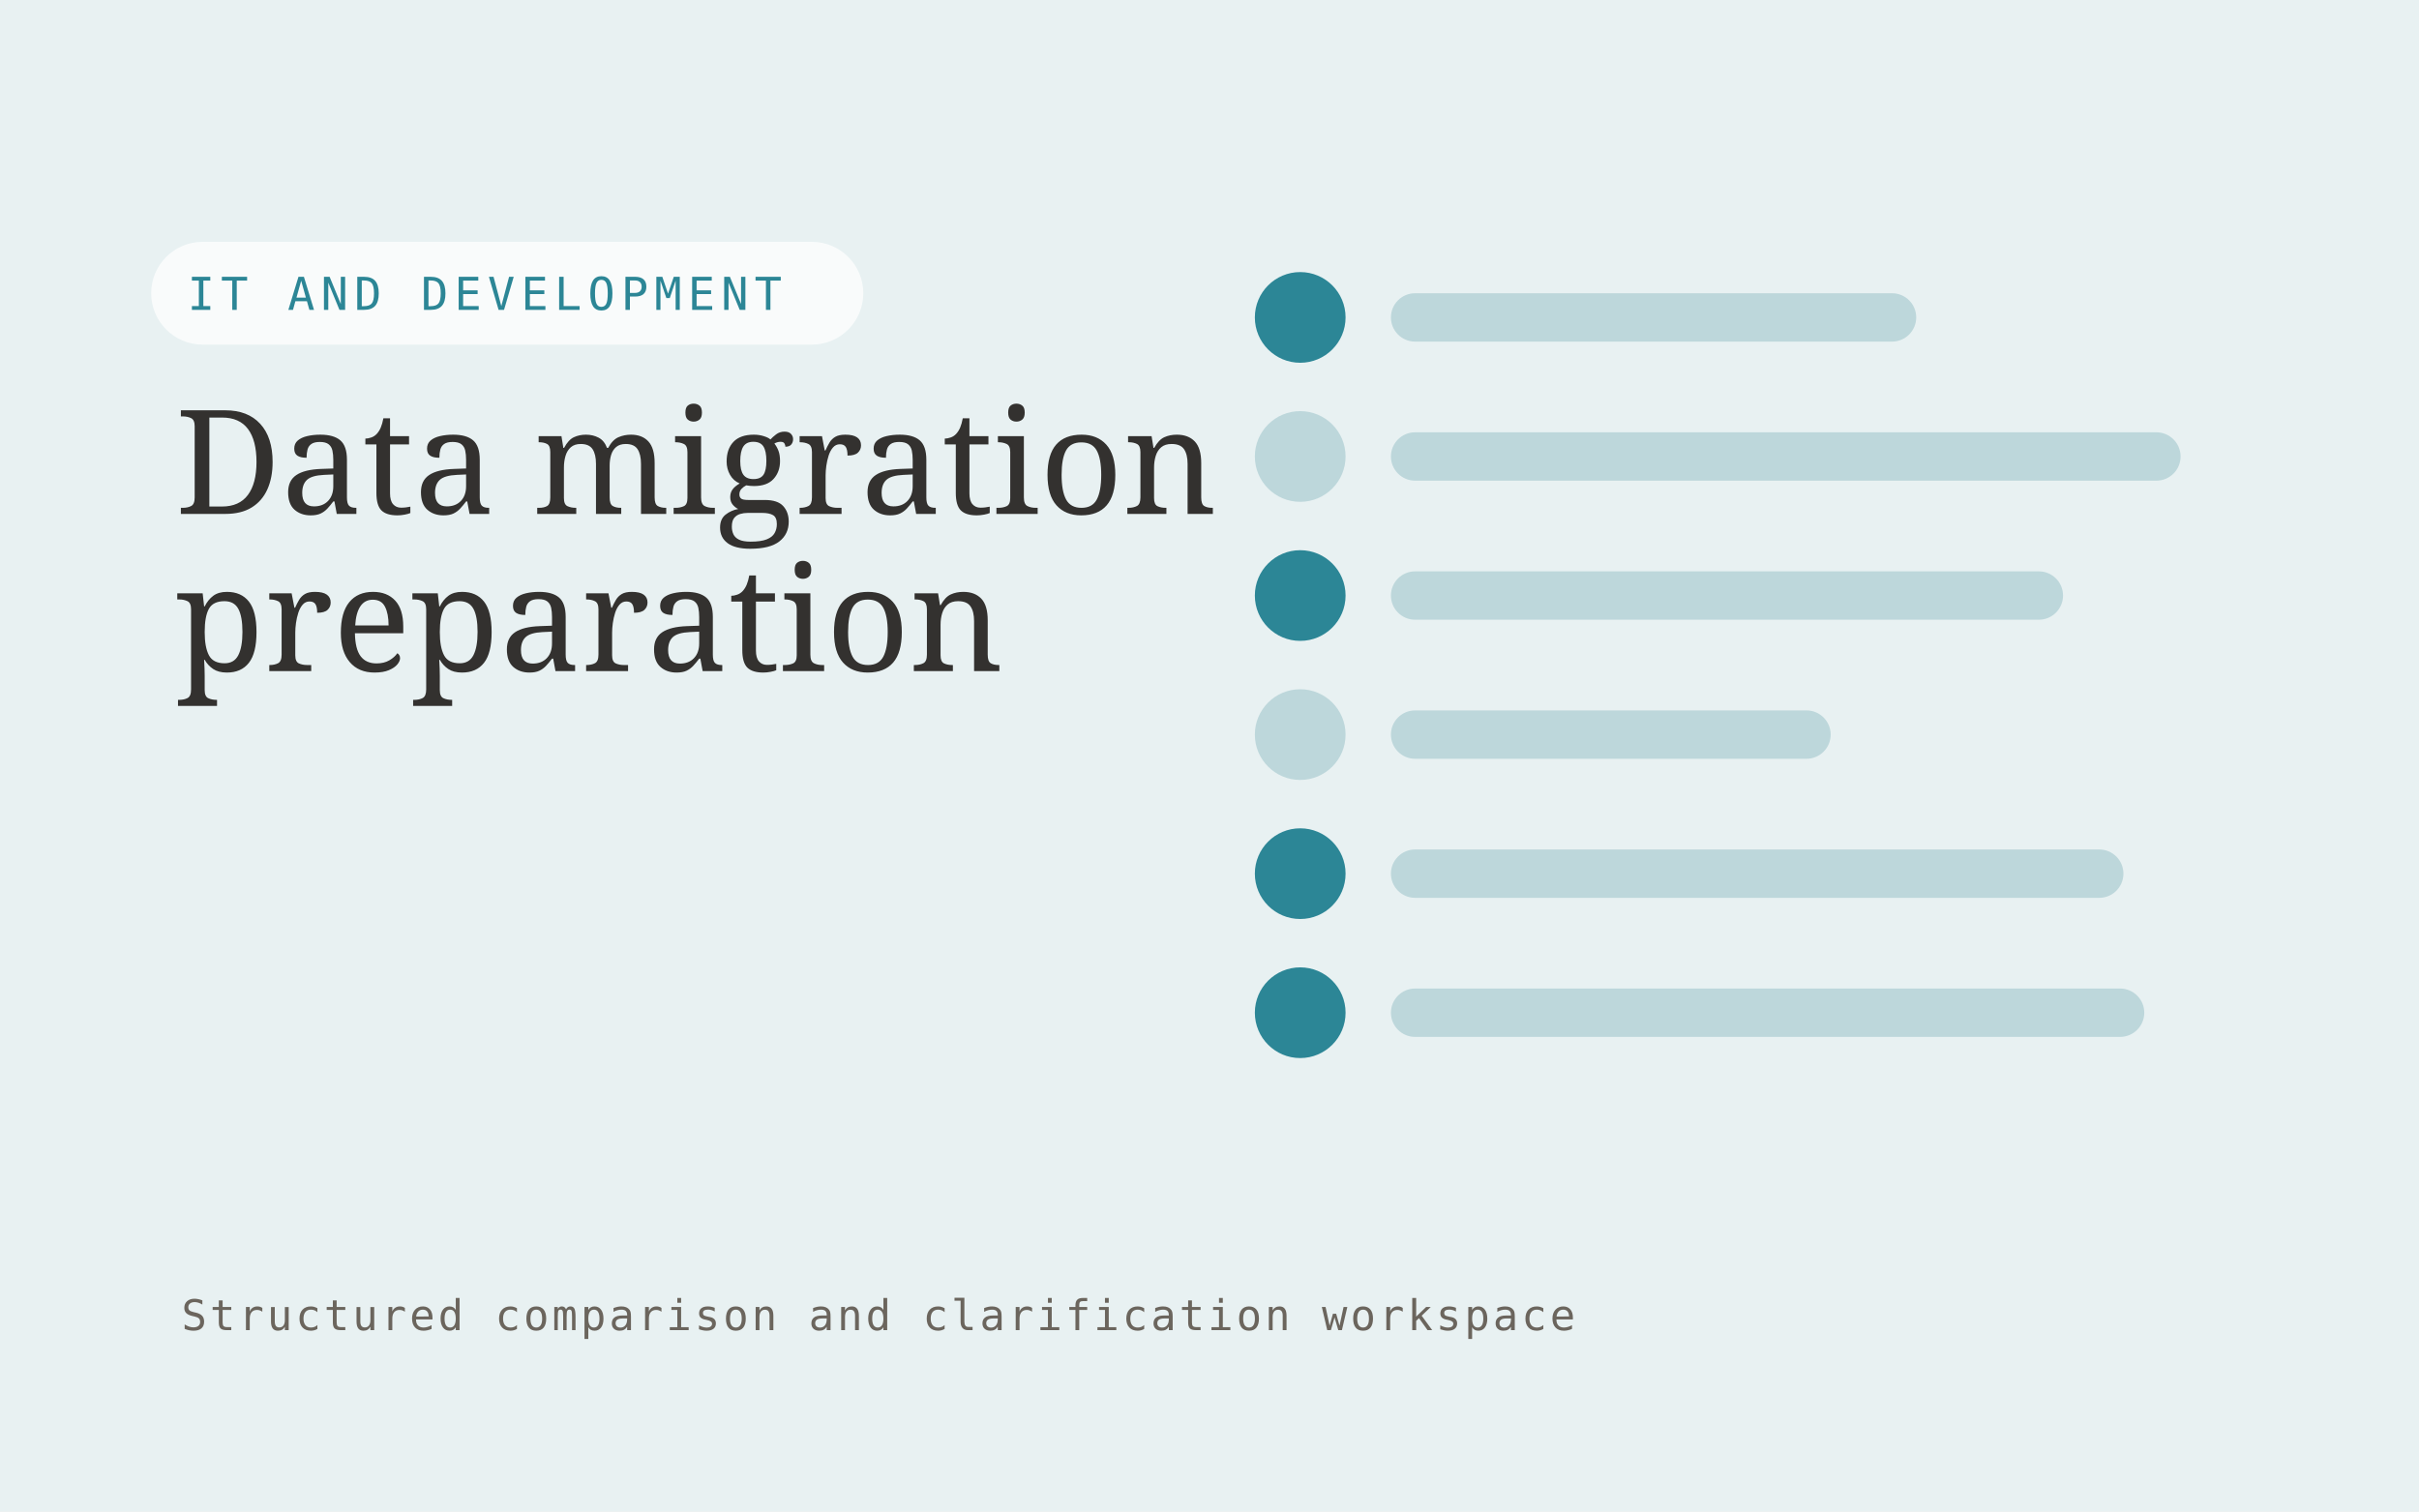
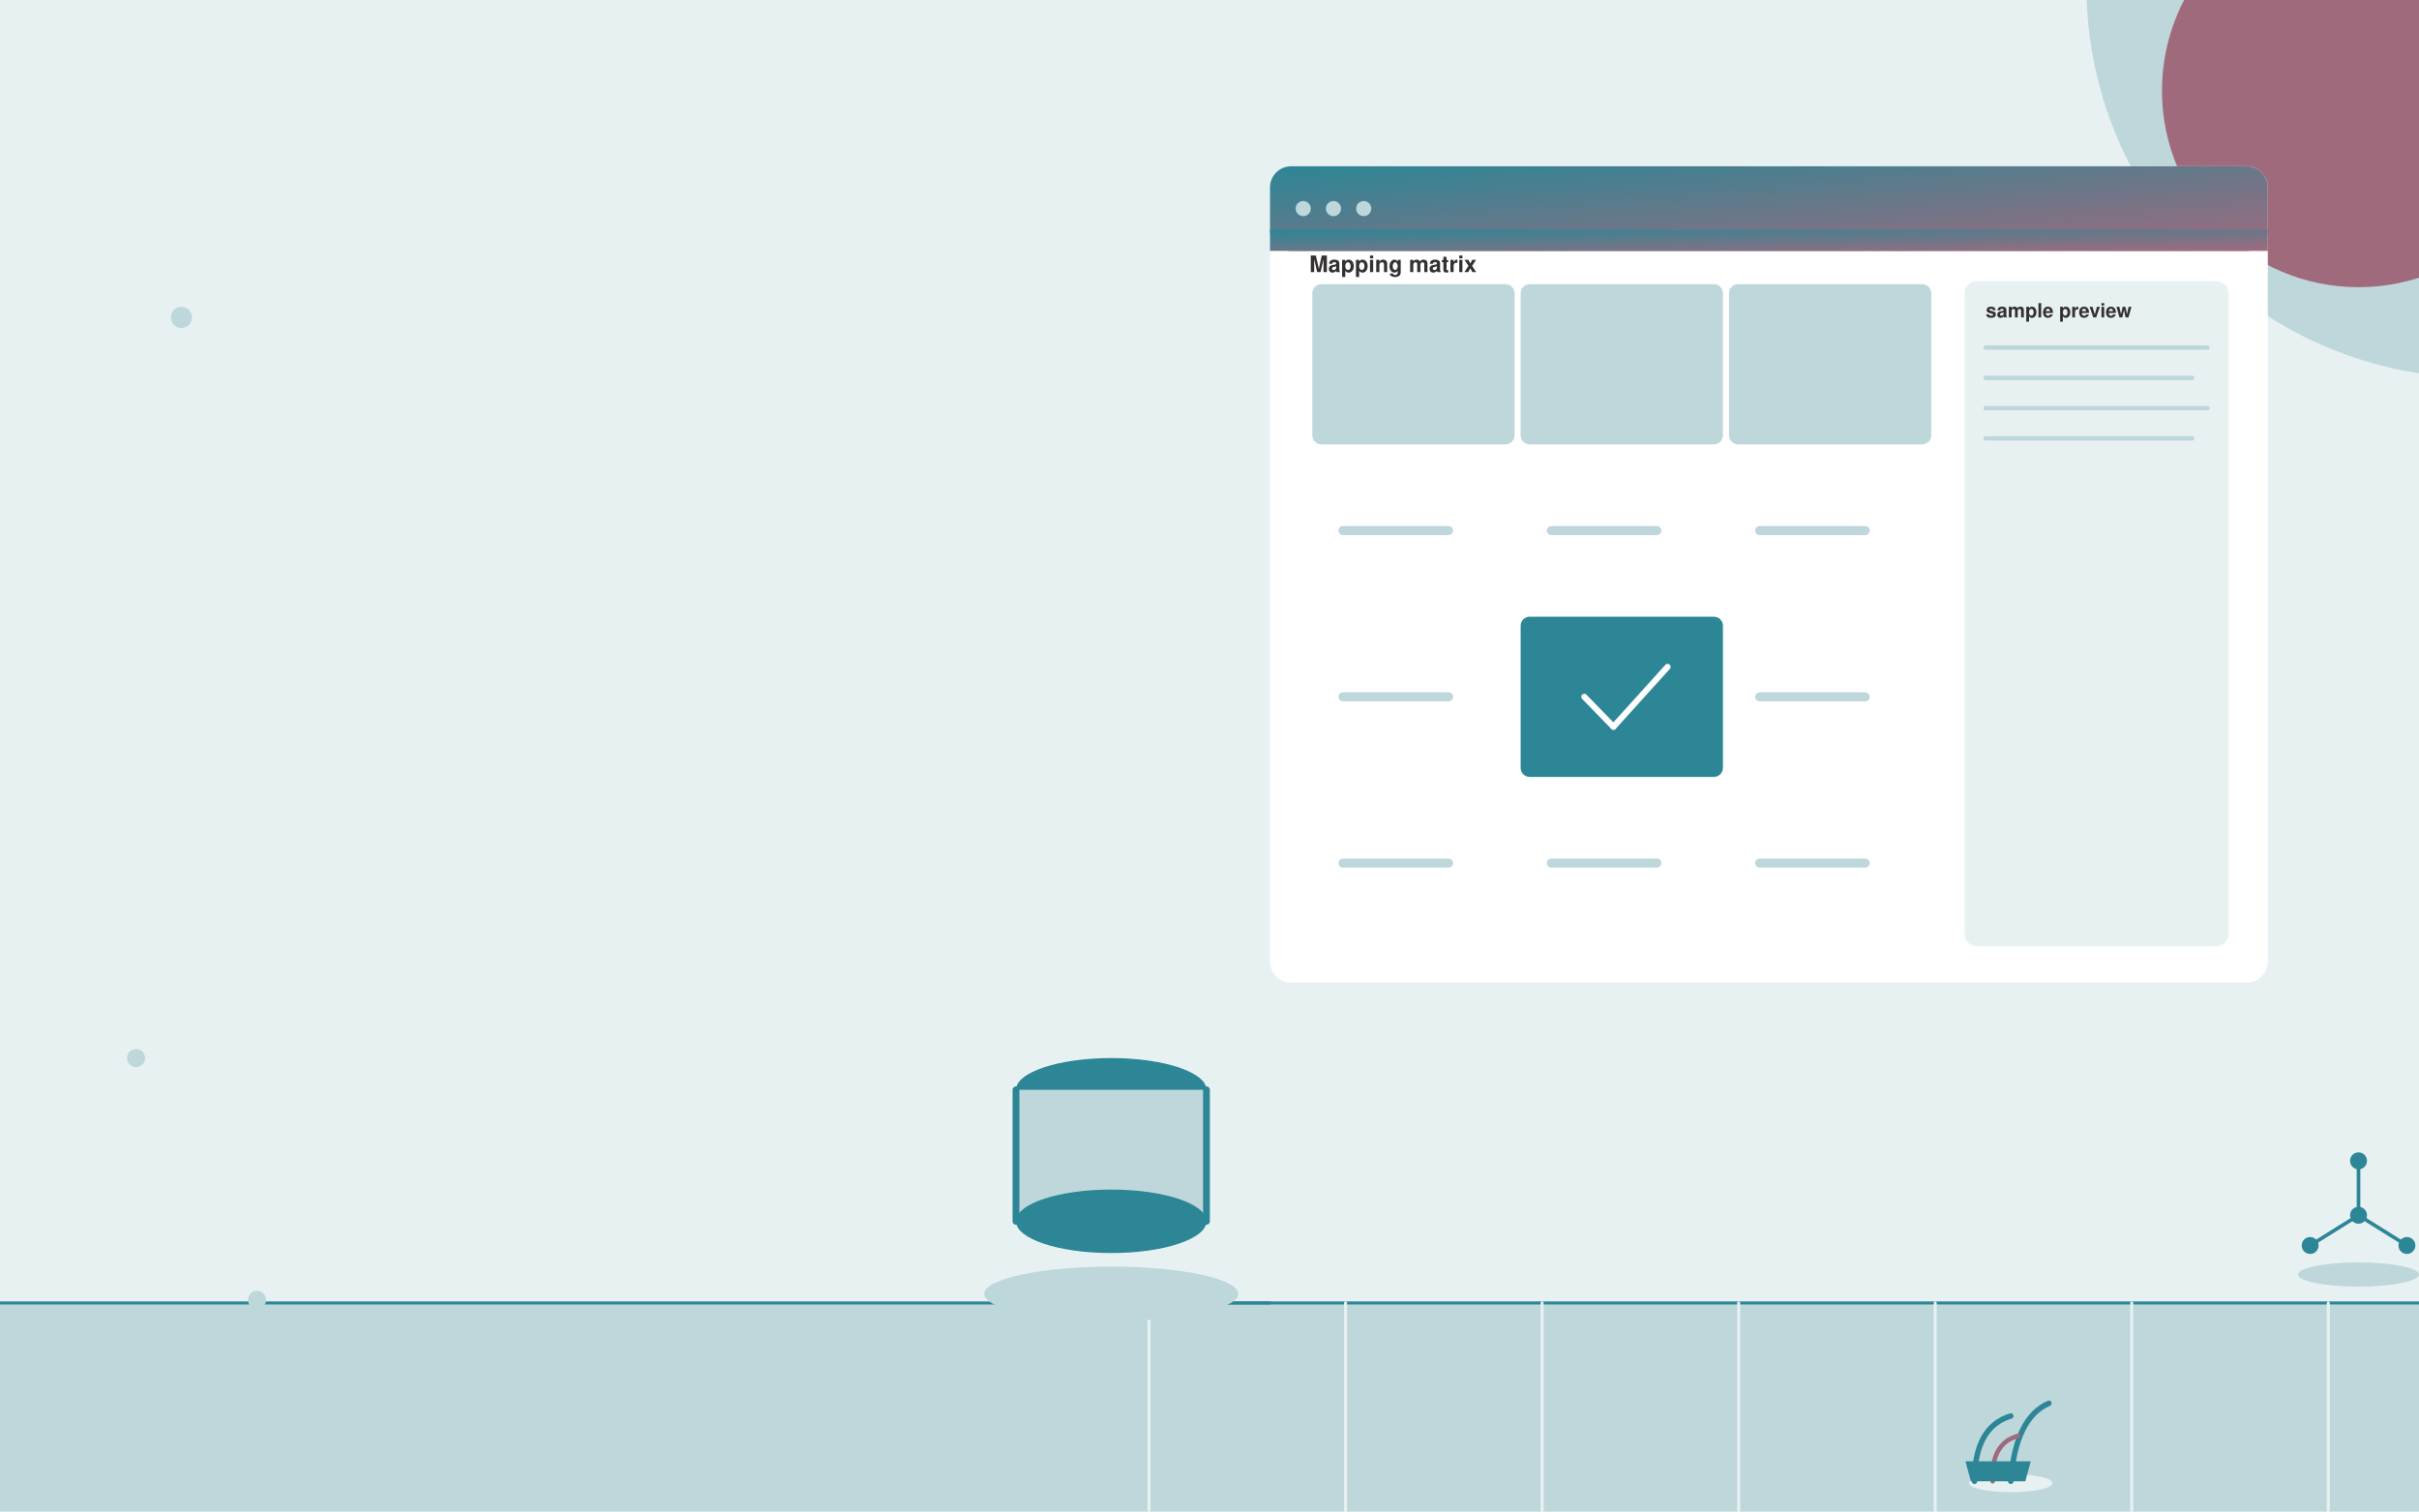
- <svg xmlns="http://www.w3.org/2000/svg" viewBox="0 0 1600 1000" width="1600" height="1000" role="img" aria-label="Data migration preparation">
-   <rect width="1600" height="1000" fill="hsl(189 28% 93%)" />
-   <circle cx="860" cy="210" r="30" fill="hsl(189 55% 38%)" />
-   <rect x="920" y="194" width="347.444" height="32" rx="16" fill="hsl(189 30% 80%)" />
-   <circle cx="860" cy="302" r="30" fill="hsl(189 30% 80%)" />
-   <rect x="920" y="286" width="522.306" height="32" rx="16" fill="hsl(189 30% 80%)" />
-   <circle cx="860" cy="394" r="30" fill="hsl(189 55% 38%)" />
-   <rect x="920" y="378" width="444.554" height="32" rx="16" fill="hsl(189 30% 80%)" />
-   <circle cx="860" cy="486" r="30" fill="hsl(189 30% 80%)" />
-   <rect x="920" y="470" width="290.866" height="32" rx="16" fill="hsl(189 30% 80%)" />
-   <circle cx="860" cy="578" r="30" fill="hsl(189 55% 38%)" />
-   <rect x="920" y="562" width="484.496" height="32" rx="16" fill="hsl(189 30% 80%)" />
-   <circle cx="860" cy="670" r="30" fill="hsl(189 55% 38%)" />
-   <rect x="920" y="654" width="498.288" height="32" rx="16" fill="hsl(189 30% 80%)" />
-   <rect x="100" y="160" width="471" height="68" rx="34" fill="#ffffff" fill-opacity="0.72" />
-   <text x="124" y="205" font-family="ui-monospace,Menlo,monospace" font-size="30" letter-spacing="4" fill="hsl(189 55% 38%)">IT AND DEVELOPMENT</text>
-   <text x="116" y="340" font-family="Georgia,serif" font-size="96" fill="#33312f">Data migration</text>
-   <text x="116" y="444" font-family="Georgia,serif" font-size="96" fill="#33312f">preparation</text>
-   <text x="120" y="880" font-family="ui-monospace,Menlo,monospace" font-size="28" letter-spacing="2" fill="#6B655D">Structured comparison and clarification workspace</text>
+ <svg xmlns="http://www.w3.org/2000/svg" viewBox="0 0 1600 1000" width="1600" height="1000">
+   <defs>
+     <linearGradient id="gdatamigratio" x1="0" y1="0" x2="1" y2="1">
+       <stop offset="0" stop-color="hsl(189 55% 38%)" />
+       <stop offset="1" stop-color="hsl(339 22% 52%)" />
+     </linearGradient>
+   </defs>
+   <rect x="0" y="0" width="1600" height="1000" fill="hsl(189 28% 93%)" />
+   <circle cx="1640" cy="-10" r="260" fill="hsl(189 30% 80%)" />
+   <circle cx="1560" cy="60" r="130" fill="hsl(339 22% 52%)" />
+   <rect x="0" y="862" width="1600" height="138" fill="hsl(189 30% 80%)" />
+   <line x1="0" y1="862" x2="1600" y2="862" stroke="hsl(189 55% 38%)" stroke-width="2" stroke-linecap="round" />
+   <line x1="760" y1="862" x2="760" y2="1000" stroke="hsl(189 28% 93%)" stroke-width="2" stroke-linecap="round" />
+   <line x1="890" y1="862" x2="890" y2="1000" stroke="hsl(189 28% 93%)" stroke-width="2" stroke-linecap="round" />
+   <line x1="1020" y1="862" x2="1020" y2="1000" stroke="hsl(189 28% 93%)" stroke-width="2" stroke-linecap="round" />
+   <line x1="1150" y1="862" x2="1150" y2="1000" stroke="hsl(189 28% 93%)" stroke-width="2" stroke-linecap="round" />
+   <line x1="1280" y1="862" x2="1280" y2="1000" stroke="hsl(189 28% 93%)" stroke-width="2" stroke-linecap="round" />
+   <line x1="1410" y1="862" x2="1410" y2="1000" stroke="hsl(189 28% 93%)" stroke-width="2" stroke-linecap="round" />
+   <line x1="1540" y1="862" x2="1540" y2="1000" stroke="hsl(189 28% 93%)" stroke-width="2" stroke-linecap="round" />
+   <ellipse cx="1330" cy="981.2" rx="27.6" ry="6" fill="hsl(189 28% 93%)" />
+   <path d="M1306 980 q0 -36 24 -43.2" fill="none" stroke="hsl(189 55% 38%)" stroke-width="3.6" stroke-linecap="round" stroke-linejoin="round" />
+   <path d="M1330 980 q3 -42 25.2 -51.6" fill="none" stroke="hsl(189 55% 38%)" stroke-width="3.6" stroke-linecap="round" stroke-linejoin="round" />
+   <path d="M1318 980 q-1.2 -25.2 16.8 -30" fill="none" stroke="hsl(339 22% 52%)" stroke-width="3" stroke-linecap="round" stroke-linejoin="round" />
+   <path d="M1300 966.8 h43.2 l-3.6 13.2 h-36z" fill="hsl(189 55% 38%)" />
+   <circle cx="120" cy="210" r="7" fill="hsl(189 30% 80%)" />
+   <circle cx="90" cy="700" r="6" fill="hsl(189 30% 80%)" />
+   <circle cx="170" cy="860" r="6" fill="hsl(189 30% 80%)" />
+   <line x1="660" y1="862" x2="840" y2="862" stroke="hsl(189 55% 38%)" stroke-width="2" stroke-linecap="round" />
+   <rect x="840" y="110" width="660" height="540" fill="#ffffff" rx="14" />
+   <rect x="840" y="110" width="660" height="56" fill="url(#gdatamigratio)" rx="14" />
+   <rect x="840" y="152" width="660" height="14" fill="url(#gdatamigratio)" />
+   <circle cx="862" cy="138" r="5" fill="hsl(189 30% 80%)" />
+   <circle cx="882" cy="138" r="5" fill="hsl(189 30% 80%)" />
+   <circle cx="902" cy="138" r="5" fill="hsl(189 30% 80%)" />
+   <text x="866" y="180" font-family="Helvetica, Arial, sans-serif" font-size="15" fill="#33312f" text-anchor="start" font-weight="700">Mapping matrix</text>
+   <rect x="868" y="188" width="133.8" height="106" fill="hsl(189 30% 80%)" rx="6" />
+   <rect x="1005.8" y="188" width="133.8" height="106" fill="hsl(189 30% 80%)" rx="6" />
+   <rect x="1143.6" y="188" width="133.8" height="106" fill="hsl(189 30% 80%)" rx="6" />
+   <rect x="868" y="298" width="133.8" height="106" fill="#ffffff" rx="6" />
+   <rect x="1005.8" y="298" width="133.8" height="106" fill="#ffffff" rx="6" />
+   <rect x="1143.6" y="298" width="133.8" height="106" fill="#ffffff" rx="6" />
+   <rect x="868" y="408" width="133.8" height="106" fill="#ffffff" rx="6" />
+   <rect x="1005.8" y="408" width="133.8" height="106" fill="#ffffff" rx="6" />
+   <rect x="1143.6" y="408" width="133.8" height="106" fill="#ffffff" rx="6" />
+   <rect x="868" y="518" width="133.8" height="106" fill="#ffffff" rx="6" />
+   <rect x="1005.8" y="518" width="133.8" height="106" fill="#ffffff" rx="6" />
+   <rect x="1143.6" y="518" width="133.8" height="106" fill="#ffffff" rx="6" />
+   <rect x="1005.8" y="408" width="133.8" height="106" fill="hsl(189 55% 38%)" rx="6" />
+   <line x1="1047.9" y1="461" x2="1067.2" y2="480.8" stroke="#ffffff" stroke-width="4" stroke-linecap="round" />
+   <line x1="1067.2" y1="480.8" x2="1103" y2="441.2" stroke="#ffffff" stroke-width="4" stroke-linecap="round" />
+   <rect x="885.3" y="348" width="75.8" height="6" fill="hsl(189 30% 80%)" rx="3" />
+   <rect x="1023.1" y="348" width="75.8" height="6" fill="hsl(189 30% 80%)" rx="3" />
+   <rect x="1160.9" y="348" width="75.8" height="6" fill="hsl(189 30% 80%)" rx="3" />
+   <rect x="885.3" y="458" width="75.8" height="6" fill="hsl(189 30% 80%)" rx="3" />
+   <rect x="1160.9" y="458" width="75.8" height="6" fill="hsl(189 30% 80%)" rx="3" />
+   <rect x="885.3" y="568" width="75.8" height="6" fill="hsl(189 30% 80%)" rx="3" />
+   <rect x="1023.1" y="568" width="75.8" height="6" fill="hsl(189 30% 80%)" rx="3" />
+   <rect x="1160.9" y="568" width="75.8" height="6" fill="hsl(189 30% 80%)" rx="3" />
+   <rect x="1299.4" y="186" width="174.6" height="440" fill="hsl(189 28% 93%)" rx="8" />
+   <text x="1313.4" y="210" font-family="Helvetica, Arial, sans-serif" font-size="13" fill="#33312f" text-anchor="start" font-weight="700">sample preview</text>
+   <line x1="1313.4" y1="230" x2="1460" y2="230" stroke="hsl(189 30% 80%)" stroke-width="3" stroke-linecap="round" />
+   <line x1="1313.4" y1="250" x2="1450" y2="250" stroke="hsl(189 30% 80%)" stroke-width="3" stroke-linecap="round" />
+   <line x1="1313.4" y1="270" x2="1460" y2="270" stroke="hsl(189 30% 80%)" stroke-width="3" stroke-linecap="round" />
+   <line x1="1313.4" y1="290" x2="1450" y2="290" stroke="hsl(189 30% 80%)" stroke-width="3" stroke-linecap="round" />
+   <ellipse cx="735" cy="856" rx="84" ry="18" fill="hsl(189 30% 80%)" />
+   <ellipse cx="735" cy="721" rx="63" ry="21" fill="hsl(189 55% 38%)" />
+   <rect x="672" y="721" width="126" height="87" fill="hsl(189 30% 80%)" />
+   <ellipse cx="735" cy="808" rx="63" ry="21" fill="hsl(189 55% 38%)" />
+   <path d="M672 721 v87" fill="none" stroke="hsl(189 55% 38%)" stroke-width="4.5" stroke-linecap="round" stroke-linejoin="round" />
+   <path d="M798 721 v87" fill="none" stroke="hsl(189 55% 38%)" stroke-width="4.5" stroke-linecap="round" stroke-linejoin="round" />
+   <ellipse cx="1560" cy="843.2" rx="40" ry="8" fill="hsl(189 30% 80%)" />
+   <line x1="1528" y1="824" x2="1560" y2="804" stroke="hsl(189 55% 38%)" stroke-width="2.4" stroke-linecap="round" />
+   <line x1="1560" y1="768" x2="1560" y2="804" stroke="hsl(189 55% 38%)" stroke-width="2.4" stroke-linecap="round" />
+   <line x1="1592" y1="824" x2="1560" y2="804" stroke="hsl(189 55% 38%)" stroke-width="2.4" stroke-linecap="round" />
+   <circle cx="1528" cy="824" r="5.6" fill="hsl(189 55% 38%)" />
+   <circle cx="1560" cy="768" r="5.6" fill="hsl(189 55% 38%)" />
+   <circle cx="1592" cy="824" r="5.6" fill="hsl(189 55% 38%)" />
+   <circle cx="1560" cy="804" r="5.6" fill="hsl(189 55% 38%)" />
</svg>
